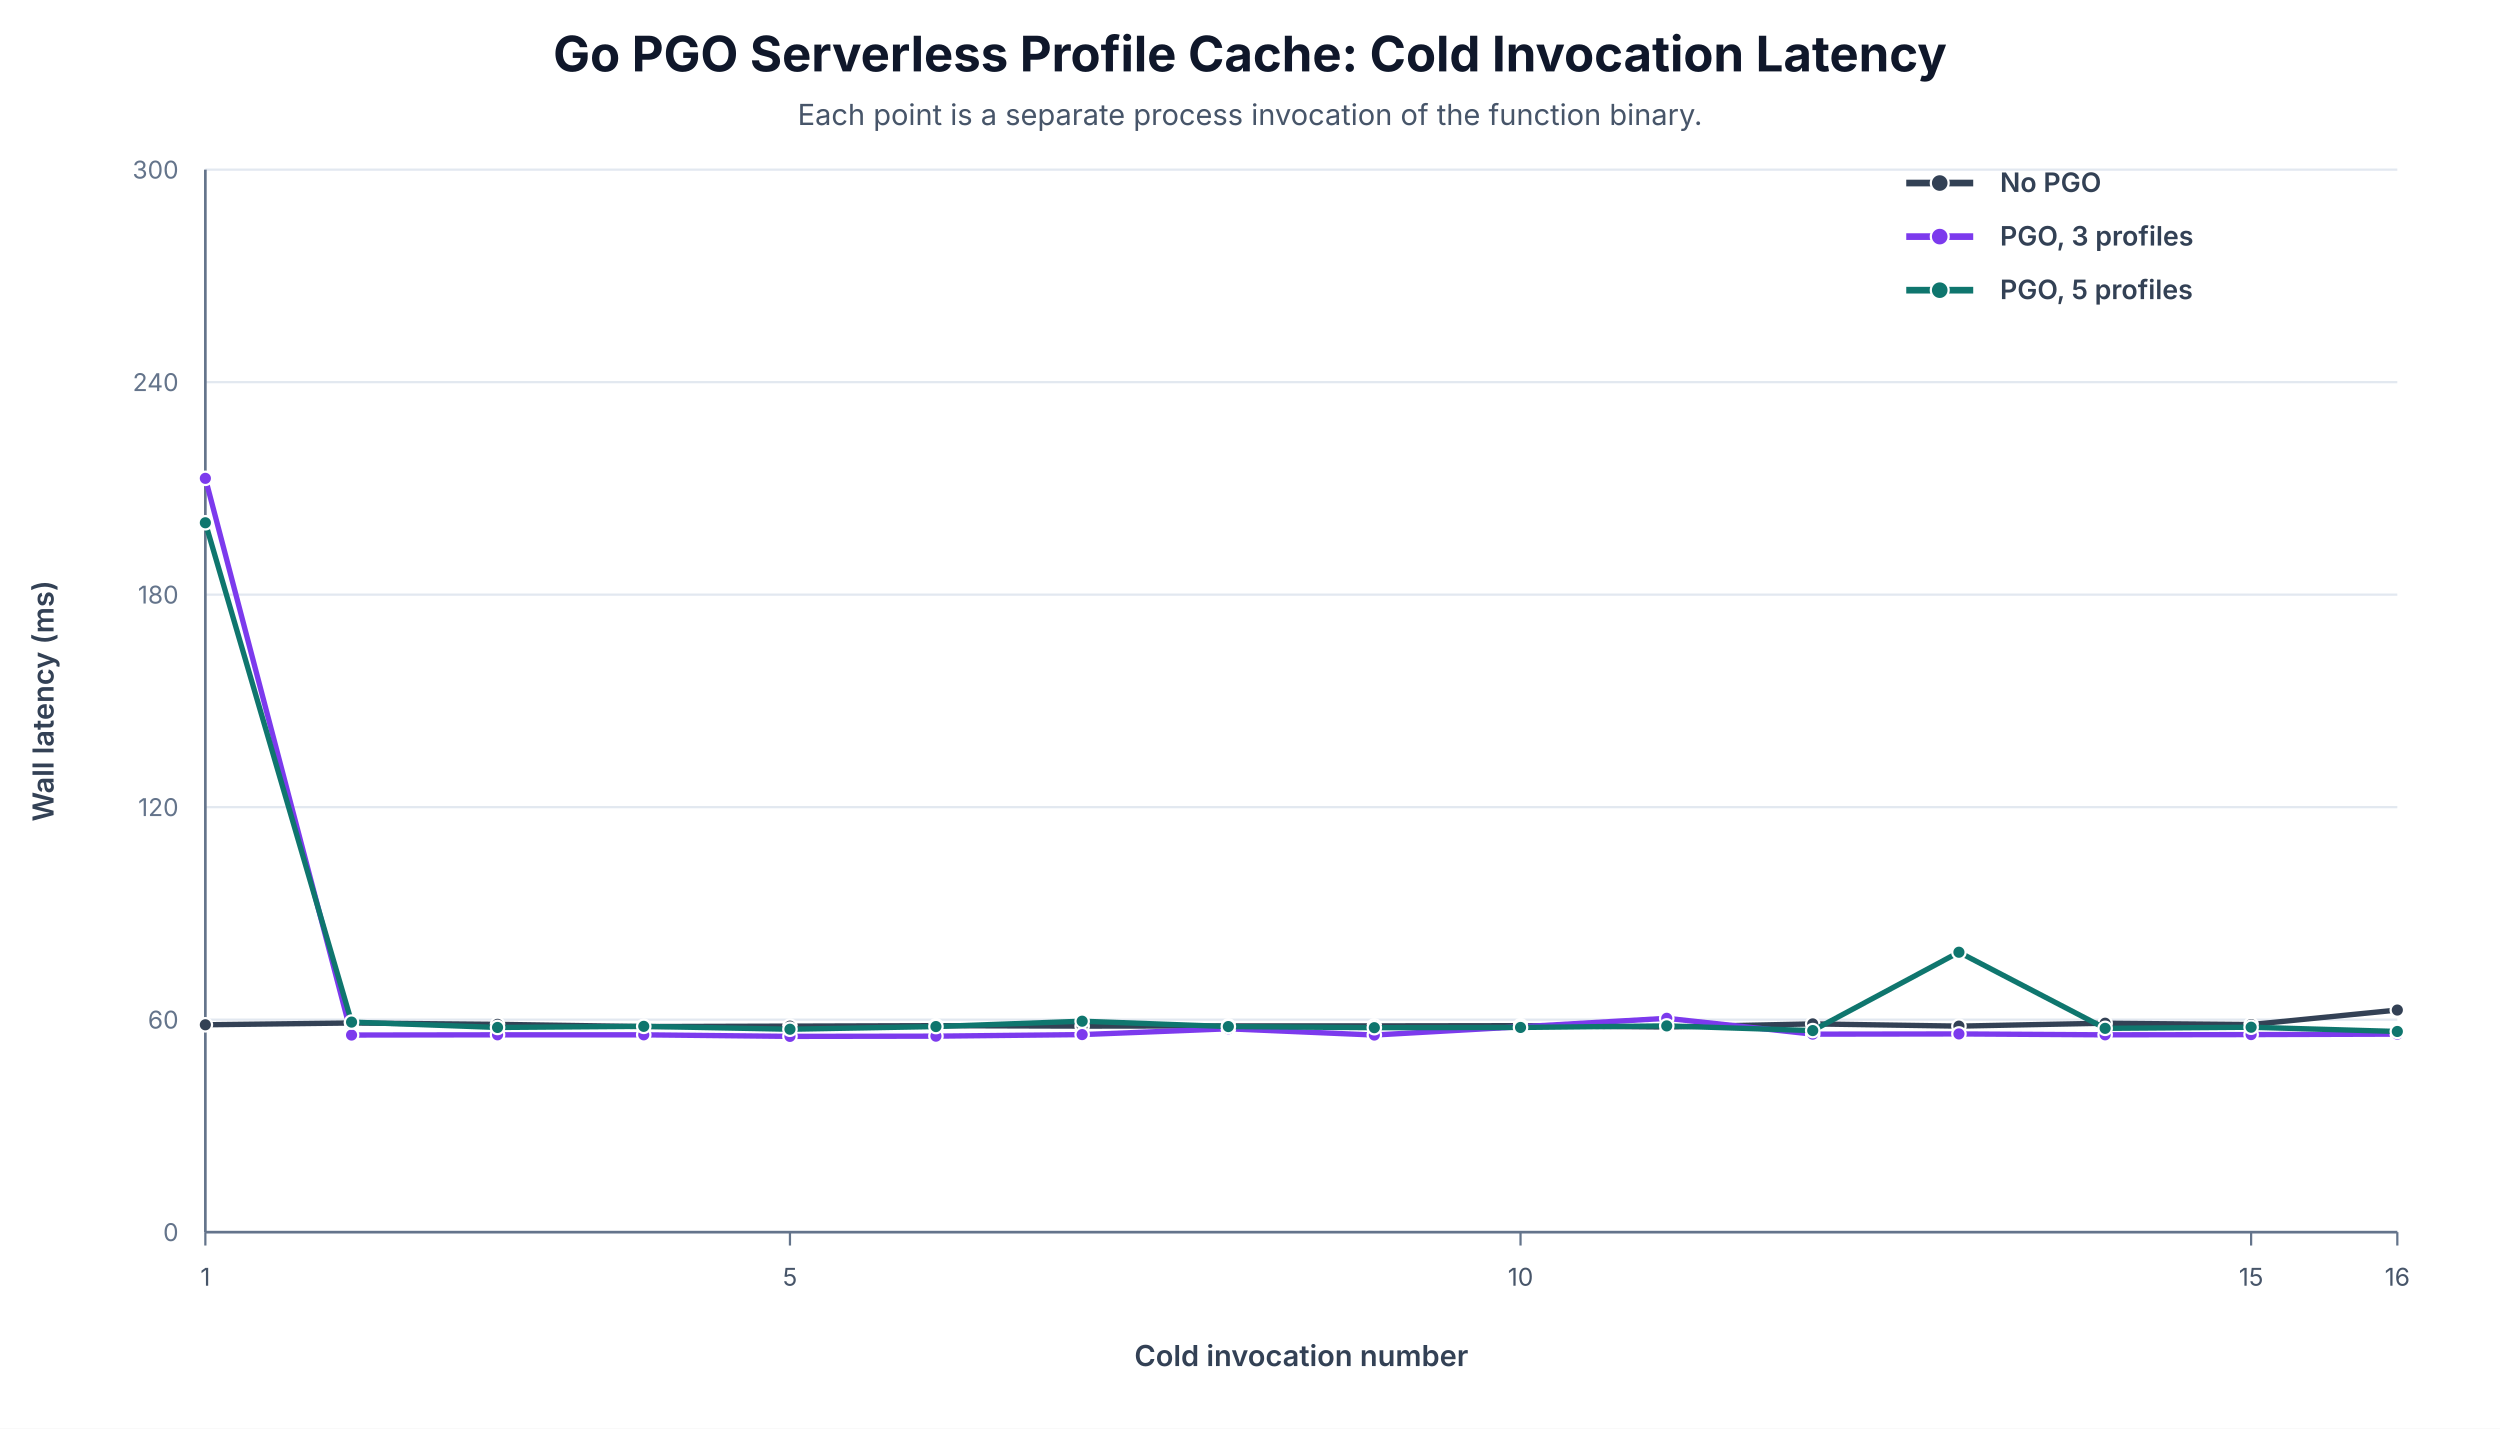
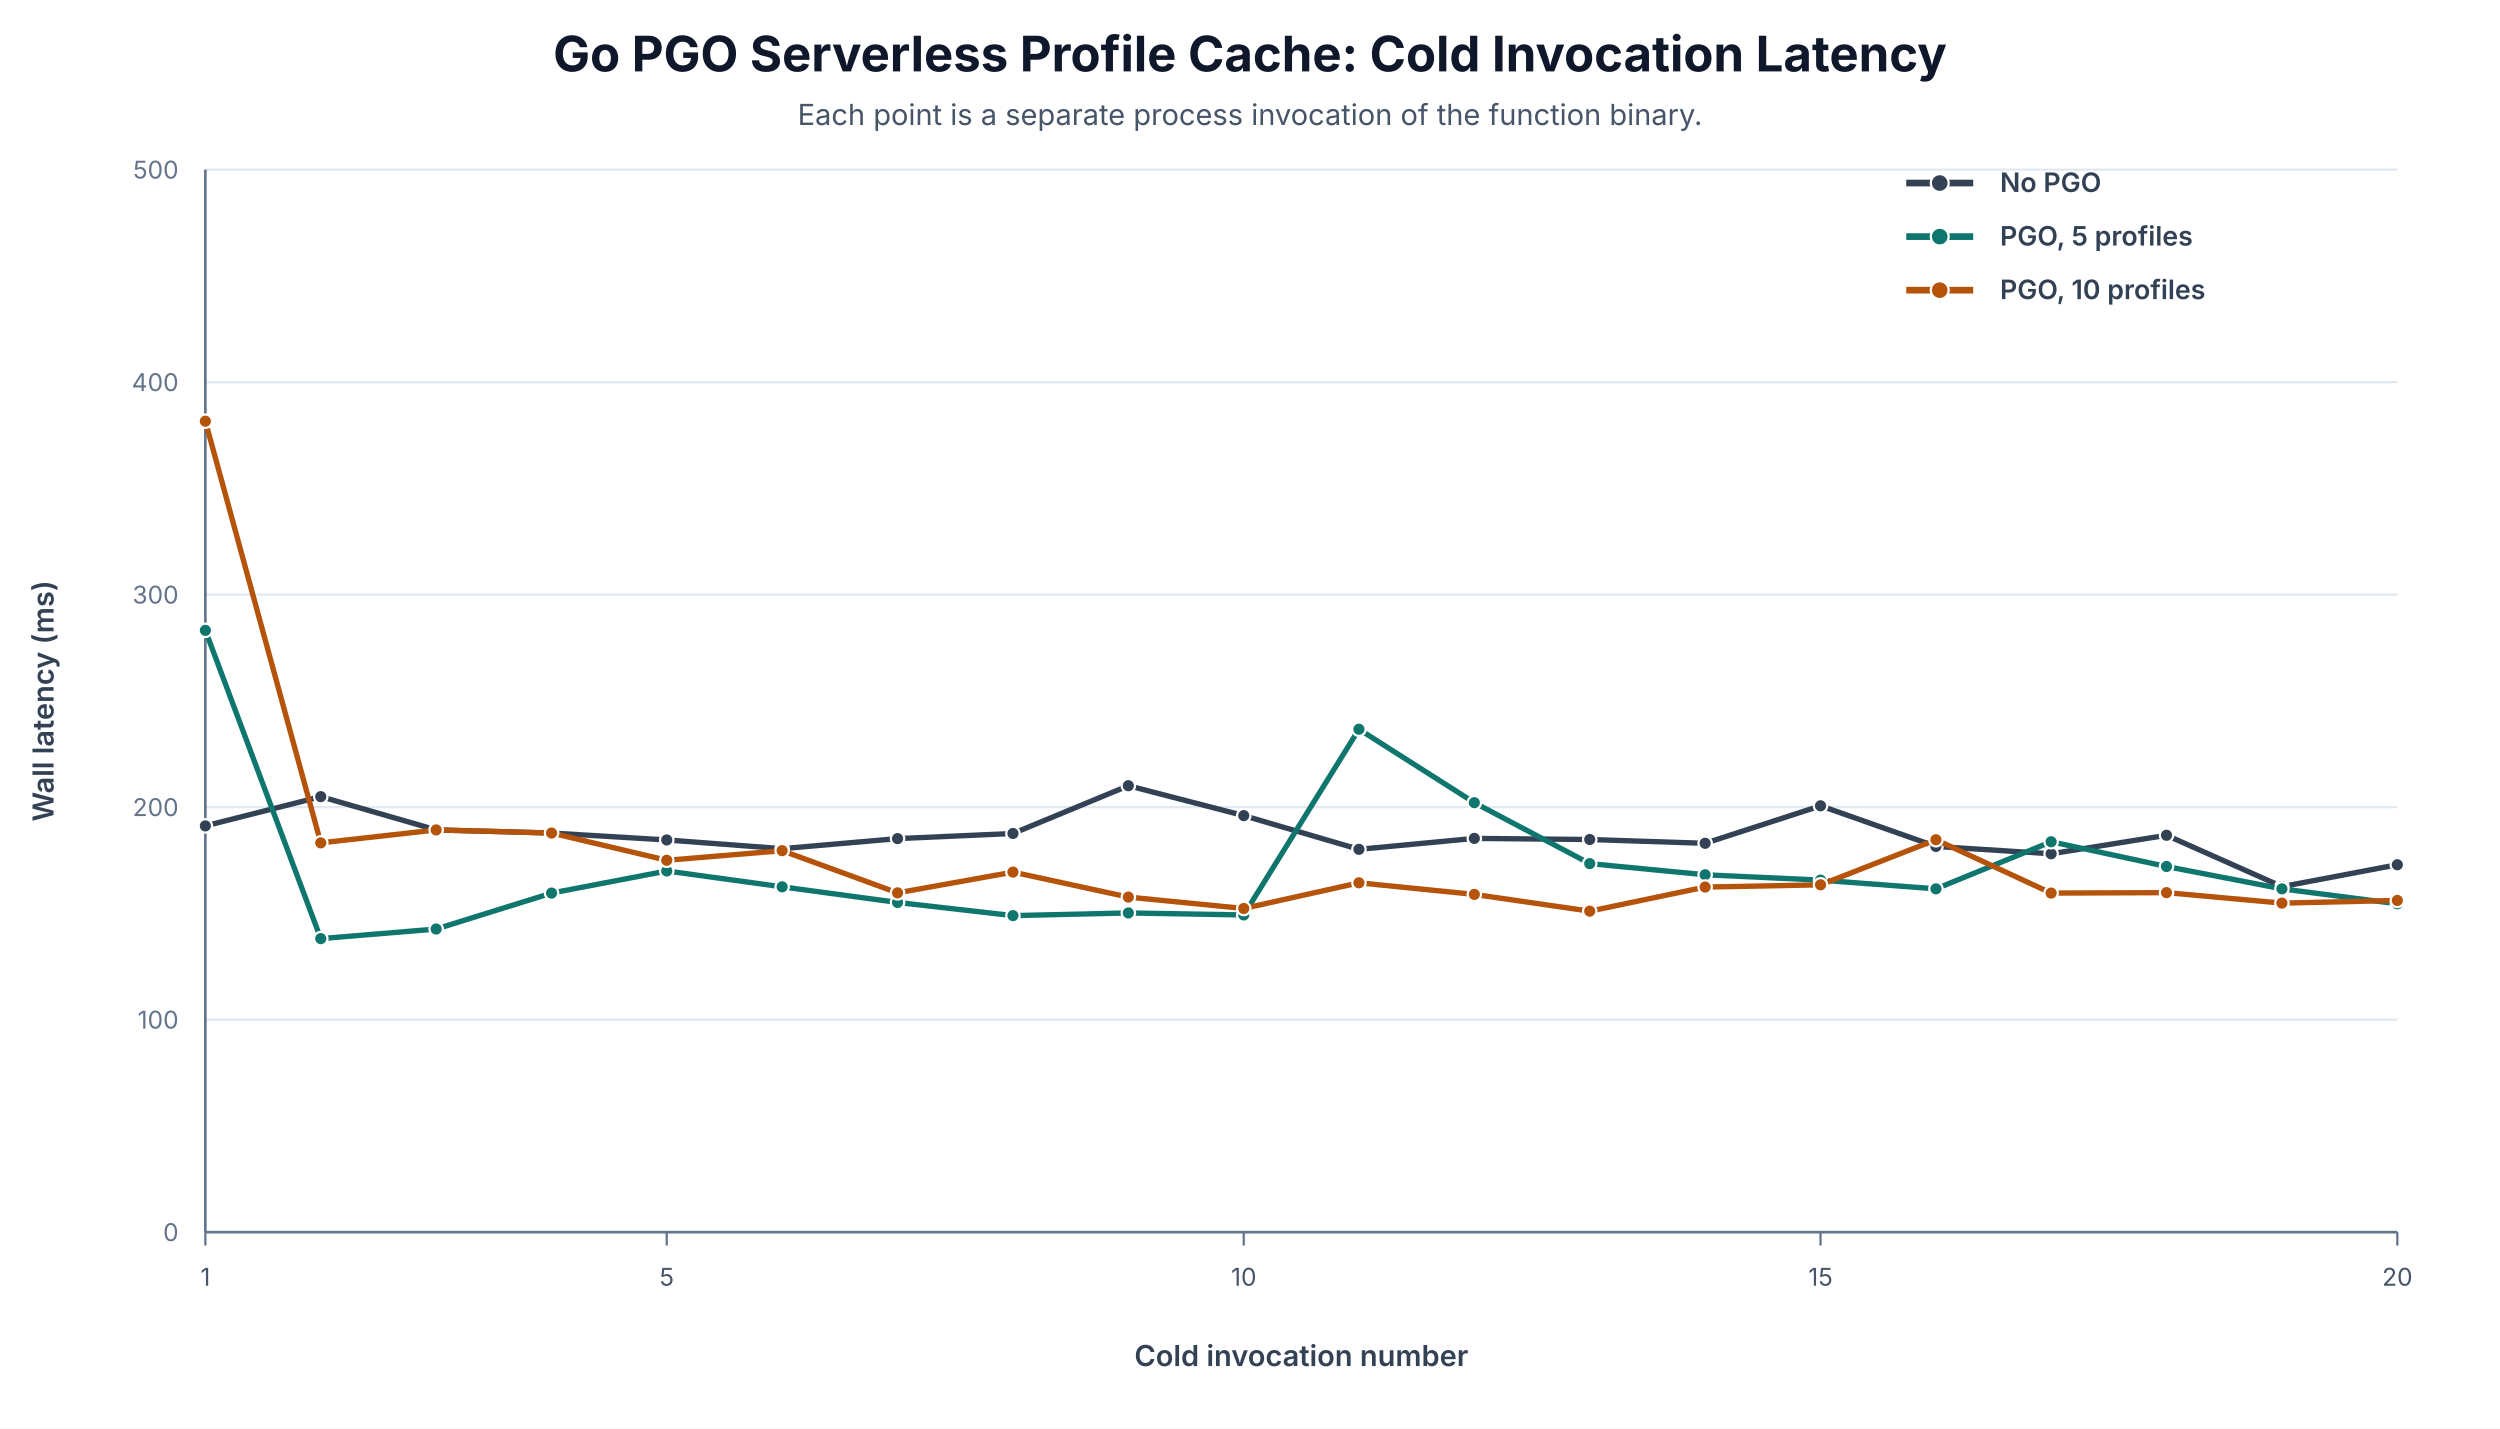
<svg xmlns="http://www.w3.org/2000/svg" width="1120" height="640" viewBox="0 0 1120 640" role="img" aria-label="Go PGO cold invocation latency">
  <rect width="100%" height="100%" fill="#ffffff" />
  <line x1="92.0" y1="552.0" x2="1074.0" y2="552.0" stroke="#e2e8f0" stroke-width="1" />
  <text x="80.0" y="556.0" text-anchor="end" font-family="Inter, ui-sans-serif, system-ui, -apple-system, BlinkMacSystemFont, Segoe UI, sans-serif" font-size="11" font-weight="400" fill="#64748b">0</text>
  <line x1="92.0" y1="456.8" x2="1074.0" y2="456.8" stroke="#e2e8f0" stroke-width="1" />
-   <text x="80.0" y="460.8" text-anchor="end" font-family="Inter, ui-sans-serif, system-ui, -apple-system, BlinkMacSystemFont, Segoe UI, sans-serif" font-size="11" font-weight="400" fill="#64748b">60</text>
+   <text x="80.0" y="460.8" text-anchor="end" font-family="Inter, ui-sans-serif, system-ui, -apple-system, BlinkMacSystemFont, Segoe UI, sans-serif" font-size="11" font-weight="400" fill="#64748b">100</text>
  <line x1="92.0" y1="361.6" x2="1074.0" y2="361.6" stroke="#e2e8f0" stroke-width="1" />
-   <text x="80.0" y="365.6" text-anchor="end" font-family="Inter, ui-sans-serif, system-ui, -apple-system, BlinkMacSystemFont, Segoe UI, sans-serif" font-size="11" font-weight="400" fill="#64748b">120</text>
+   <text x="80.0" y="365.6" text-anchor="end" font-family="Inter, ui-sans-serif, system-ui, -apple-system, BlinkMacSystemFont, Segoe UI, sans-serif" font-size="11" font-weight="400" fill="#64748b">200</text>
  <line x1="92.0" y1="266.4" x2="1074.0" y2="266.4" stroke="#e2e8f0" stroke-width="1" />
-   <text x="80.0" y="270.4" text-anchor="end" font-family="Inter, ui-sans-serif, system-ui, -apple-system, BlinkMacSystemFont, Segoe UI, sans-serif" font-size="11" font-weight="400" fill="#64748b">180</text>
+   <text x="80.0" y="270.4" text-anchor="end" font-family="Inter, ui-sans-serif, system-ui, -apple-system, BlinkMacSystemFont, Segoe UI, sans-serif" font-size="11" font-weight="400" fill="#64748b">300</text>
  <line x1="92.0" y1="171.2" x2="1074.0" y2="171.2" stroke="#e2e8f0" stroke-width="1" />
-   <text x="80.0" y="175.2" text-anchor="end" font-family="Inter, ui-sans-serif, system-ui, -apple-system, BlinkMacSystemFont, Segoe UI, sans-serif" font-size="11" font-weight="400" fill="#64748b">240</text>
+   <text x="80.0" y="175.2" text-anchor="end" font-family="Inter, ui-sans-serif, system-ui, -apple-system, BlinkMacSystemFont, Segoe UI, sans-serif" font-size="11" font-weight="400" fill="#64748b">400</text>
  <line x1="92.0" y1="76.0" x2="1074.0" y2="76.0" stroke="#e2e8f0" stroke-width="1" />
-   <text x="80.0" y="80.0" text-anchor="end" font-family="Inter, ui-sans-serif, system-ui, -apple-system, BlinkMacSystemFont, Segoe UI, sans-serif" font-size="11" font-weight="400" fill="#64748b">300</text>
+   <text x="80.0" y="80.0" text-anchor="end" font-family="Inter, ui-sans-serif, system-ui, -apple-system, BlinkMacSystemFont, Segoe UI, sans-serif" font-size="11" font-weight="400" fill="#64748b">500</text>
  <line x1="92.0" y1="76.0" x2="92.0" y2="552.0" stroke="#64748b" stroke-width="1.2" />
  <line x1="92.0" y1="552.0" x2="1074.0" y2="552.0" stroke="#64748b" stroke-width="1.2" />
  <text x="24.0" y="314.0" text-anchor="middle" font-family="Inter, ui-sans-serif, system-ui, -apple-system, BlinkMacSystemFont, Segoe UI, sans-serif" font-size="13" font-weight="600" fill="#334155" transform="rotate(-90 24.0 314.0)">Wall latency (ms)</text>
  <text x="560.0" y="32.0" text-anchor="middle" font-family="Inter, ui-sans-serif, system-ui, -apple-system, BlinkMacSystemFont, Segoe UI, sans-serif" font-size="22" font-weight="700" fill="#0f172a">Go PGO Serverless Profile Cache: Cold Invocation Latency</text>
  <text x="560.0" y="56.0" text-anchor="middle" font-family="Inter, ui-sans-serif, system-ui, -apple-system, BlinkMacSystemFont, Segoe UI, sans-serif" font-size="13" font-weight="400" fill="#475569">Each point is a separate process invocation of the function binary.</text>
-   <polyline points="92.0,459.1 157.5,458.3 222.9,458.9 288.4,459.9 353.9,459.7 419.3,459.5 484.8,459.7 550.3,459.6 615.7,459.6 681.2,459.5 746.7,460.1 812.1,458.7 877.6,459.7 943.1,458.4 1008.5,459.0 1074.0,452.5" fill="none" stroke="#334155" stroke-width="2.4" stroke-linejoin="round" stroke-linecap="round" />
-   <circle cx="92.0" cy="459.1" r="3.0" fill="#334155" stroke="#ffffff" stroke-width="1" />
-   <circle cx="157.5" cy="458.3" r="3.0" fill="#334155" stroke="#ffffff" stroke-width="1" />
-   <circle cx="222.9" cy="458.9" r="3.0" fill="#334155" stroke="#ffffff" stroke-width="1" />
-   <circle cx="288.4" cy="459.9" r="3.0" fill="#334155" stroke="#ffffff" stroke-width="1" />
-   <circle cx="353.9" cy="459.7" r="3.0" fill="#334155" stroke="#ffffff" stroke-width="1" />
-   <circle cx="419.3" cy="459.5" r="3.0" fill="#334155" stroke="#ffffff" stroke-width="1" />
-   <circle cx="484.8" cy="459.7" r="3.0" fill="#334155" stroke="#ffffff" stroke-width="1" />
-   <circle cx="550.3" cy="459.6" r="3.0" fill="#334155" stroke="#ffffff" stroke-width="1" />
-   <circle cx="615.7" cy="459.6" r="3.0" fill="#334155" stroke="#ffffff" stroke-width="1" />
-   <circle cx="681.2" cy="459.5" r="3.0" fill="#334155" stroke="#ffffff" stroke-width="1" />
-   <circle cx="746.7" cy="460.1" r="3.0" fill="#334155" stroke="#ffffff" stroke-width="1" />
-   <circle cx="812.1" cy="458.7" r="3.0" fill="#334155" stroke="#ffffff" stroke-width="1" />
-   <circle cx="877.6" cy="459.7" r="3.0" fill="#334155" stroke="#ffffff" stroke-width="1" />
-   <circle cx="943.1" cy="458.4" r="3.0" fill="#334155" stroke="#ffffff" stroke-width="1" />
-   <circle cx="1008.5" cy="459.0" r="3.0" fill="#334155" stroke="#ffffff" stroke-width="1" />
-   <circle cx="1074.0" cy="452.5" r="3.0" fill="#334155" stroke="#ffffff" stroke-width="1" />
-   <polyline points="92.0,214.3 157.5,463.7 222.9,463.6 288.4,463.6 353.9,464.3 419.3,464.2 484.8,463.5 550.3,460.9 615.7,463.7 681.2,460.0 746.7,456.2 812.1,463.3 877.6,463.2 943.1,463.6 1008.5,463.5 1074.0,463.3" fill="none" stroke="#7c3aed" stroke-width="2.4" stroke-linejoin="round" stroke-linecap="round" />
-   <circle cx="92.0" cy="214.3" r="3.0" fill="#7c3aed" stroke="#ffffff" stroke-width="1" />
-   <circle cx="157.5" cy="463.7" r="3.0" fill="#7c3aed" stroke="#ffffff" stroke-width="1" />
-   <circle cx="222.9" cy="463.6" r="3.0" fill="#7c3aed" stroke="#ffffff" stroke-width="1" />
-   <circle cx="288.4" cy="463.6" r="3.0" fill="#7c3aed" stroke="#ffffff" stroke-width="1" />
-   <circle cx="353.9" cy="464.3" r="3.0" fill="#7c3aed" stroke="#ffffff" stroke-width="1" />
-   <circle cx="419.3" cy="464.2" r="3.0" fill="#7c3aed" stroke="#ffffff" stroke-width="1" />
-   <circle cx="484.8" cy="463.5" r="3.0" fill="#7c3aed" stroke="#ffffff" stroke-width="1" />
-   <circle cx="550.3" cy="460.9" r="3.0" fill="#7c3aed" stroke="#ffffff" stroke-width="1" />
-   <circle cx="615.7" cy="463.7" r="3.0" fill="#7c3aed" stroke="#ffffff" stroke-width="1" />
-   <circle cx="681.2" cy="460.0" r="3.0" fill="#7c3aed" stroke="#ffffff" stroke-width="1" />
-   <circle cx="746.7" cy="456.2" r="3.0" fill="#7c3aed" stroke="#ffffff" stroke-width="1" />
-   <circle cx="812.1" cy="463.3" r="3.0" fill="#7c3aed" stroke="#ffffff" stroke-width="1" />
-   <circle cx="877.6" cy="463.2" r="3.0" fill="#7c3aed" stroke="#ffffff" stroke-width="1" />
-   <circle cx="943.1" cy="463.6" r="3.0" fill="#7c3aed" stroke="#ffffff" stroke-width="1" />
-   <circle cx="1008.5" cy="463.5" r="3.0" fill="#7c3aed" stroke="#ffffff" stroke-width="1" />
-   <circle cx="1074.0" cy="463.3" r="3.0" fill="#7c3aed" stroke="#ffffff" stroke-width="1" />
-   <polyline points="92.0,234.2 157.5,457.9 222.9,460.3 288.4,459.8 353.9,461.1 419.3,459.9 484.8,457.5 550.3,459.9 615.7,460.4 681.2,460.3 746.7,459.6 812.1,461.7 877.6,426.6 943.1,460.7 1008.5,460.2 1074.0,462.1" fill="none" stroke="#0f766e" stroke-width="2.4" stroke-linejoin="round" stroke-linecap="round" />
-   <circle cx="92.0" cy="234.2" r="3.0" fill="#0f766e" stroke="#ffffff" stroke-width="1" />
-   <circle cx="157.5" cy="457.9" r="3.0" fill="#0f766e" stroke="#ffffff" stroke-width="1" />
-   <circle cx="222.9" cy="460.3" r="3.0" fill="#0f766e" stroke="#ffffff" stroke-width="1" />
-   <circle cx="288.4" cy="459.8" r="3.0" fill="#0f766e" stroke="#ffffff" stroke-width="1" />
-   <circle cx="353.9" cy="461.1" r="3.0" fill="#0f766e" stroke="#ffffff" stroke-width="1" />
-   <circle cx="419.3" cy="459.9" r="3.0" fill="#0f766e" stroke="#ffffff" stroke-width="1" />
-   <circle cx="484.8" cy="457.5" r="3.0" fill="#0f766e" stroke="#ffffff" stroke-width="1" />
-   <circle cx="550.3" cy="459.9" r="3.0" fill="#0f766e" stroke="#ffffff" stroke-width="1" />
-   <circle cx="615.7" cy="460.4" r="3.0" fill="#0f766e" stroke="#ffffff" stroke-width="1" />
-   <circle cx="681.2" cy="460.3" r="3.0" fill="#0f766e" stroke="#ffffff" stroke-width="1" />
-   <circle cx="746.7" cy="459.6" r="3.0" fill="#0f766e" stroke="#ffffff" stroke-width="1" />
-   <circle cx="812.1" cy="461.7" r="3.0" fill="#0f766e" stroke="#ffffff" stroke-width="1" />
-   <circle cx="877.6" cy="426.6" r="3.0" fill="#0f766e" stroke="#ffffff" stroke-width="1" />
-   <circle cx="943.1" cy="460.7" r="3.0" fill="#0f766e" stroke="#ffffff" stroke-width="1" />
-   <circle cx="1008.5" cy="460.2" r="3.0" fill="#0f766e" stroke="#ffffff" stroke-width="1" />
-   <circle cx="1074.0" cy="462.1" r="3.0" fill="#0f766e" stroke="#ffffff" stroke-width="1" />
+   <polyline points="92.0,370.0 143.7,356.9 195.4,371.8 247.1,373.2 298.7,376.3 350.4,380.2 402.1,375.7 453.8,373.4 505.5,352.0 557.2,365.4 608.8,380.5 660.5,375.6 712.2,376.1 763.9,377.8 815.6,361.0 867.3,379.2 918.9,382.5 970.6,374.2 1022.3,397.2 1074.0,387.4" fill="none" stroke="#334155" stroke-width="2.4" stroke-linejoin="round" stroke-linecap="round" />
+   <circle cx="92.0" cy="370.0" r="3.0" fill="#334155" stroke="#ffffff" stroke-width="1" />
+   <circle cx="143.7" cy="356.9" r="3.0" fill="#334155" stroke="#ffffff" stroke-width="1" />
+   <circle cx="195.4" cy="371.8" r="3.0" fill="#334155" stroke="#ffffff" stroke-width="1" />
+   <circle cx="247.1" cy="373.2" r="3.0" fill="#334155" stroke="#ffffff" stroke-width="1" />
+   <circle cx="298.7" cy="376.3" r="3.0" fill="#334155" stroke="#ffffff" stroke-width="1" />
+   <circle cx="350.4" cy="380.2" r="3.0" fill="#334155" stroke="#ffffff" stroke-width="1" />
+   <circle cx="402.1" cy="375.7" r="3.0" fill="#334155" stroke="#ffffff" stroke-width="1" />
+   <circle cx="453.8" cy="373.4" r="3.0" fill="#334155" stroke="#ffffff" stroke-width="1" />
+   <circle cx="505.5" cy="352.0" r="3.0" fill="#334155" stroke="#ffffff" stroke-width="1" />
+   <circle cx="557.2" cy="365.4" r="3.0" fill="#334155" stroke="#ffffff" stroke-width="1" />
+   <circle cx="608.8" cy="380.5" r="3.0" fill="#334155" stroke="#ffffff" stroke-width="1" />
+   <circle cx="660.5" cy="375.6" r="3.0" fill="#334155" stroke="#ffffff" stroke-width="1" />
+   <circle cx="712.2" cy="376.1" r="3.0" fill="#334155" stroke="#ffffff" stroke-width="1" />
+   <circle cx="763.9" cy="377.8" r="3.0" fill="#334155" stroke="#ffffff" stroke-width="1" />
+   <circle cx="815.6" cy="361.0" r="3.0" fill="#334155" stroke="#ffffff" stroke-width="1" />
+   <circle cx="867.3" cy="379.2" r="3.0" fill="#334155" stroke="#ffffff" stroke-width="1" />
+   <circle cx="918.9" cy="382.5" r="3.0" fill="#334155" stroke="#ffffff" stroke-width="1" />
+   <circle cx="970.6" cy="374.2" r="3.0" fill="#334155" stroke="#ffffff" stroke-width="1" />
+   <circle cx="1022.3" cy="397.2" r="3.0" fill="#334155" stroke="#ffffff" stroke-width="1" />
+   <circle cx="1074.0" cy="387.4" r="3.0" fill="#334155" stroke="#ffffff" stroke-width="1" />
+   <polyline points="92.0,282.4 143.7,420.5 195.4,416.2 247.1,400.1 298.7,390.2 350.4,397.3 402.1,404.3 453.8,410.2 505.5,409.0 557.2,409.9 608.8,326.7 660.5,359.6 712.2,386.9 763.9,391.9 815.6,394.3 867.3,398.2 918.9,377.1 970.6,388.2 1022.3,398.2 1074.0,404.9" fill="none" stroke="#0f766e" stroke-width="2.4" stroke-linejoin="round" stroke-linecap="round" />
+   <circle cx="92.0" cy="282.4" r="3.0" fill="#0f766e" stroke="#ffffff" stroke-width="1" />
+   <circle cx="143.7" cy="420.5" r="3.0" fill="#0f766e" stroke="#ffffff" stroke-width="1" />
+   <circle cx="195.4" cy="416.2" r="3.0" fill="#0f766e" stroke="#ffffff" stroke-width="1" />
+   <circle cx="247.1" cy="400.1" r="3.0" fill="#0f766e" stroke="#ffffff" stroke-width="1" />
+   <circle cx="298.7" cy="390.2" r="3.0" fill="#0f766e" stroke="#ffffff" stroke-width="1" />
+   <circle cx="350.4" cy="397.3" r="3.0" fill="#0f766e" stroke="#ffffff" stroke-width="1" />
+   <circle cx="402.1" cy="404.3" r="3.0" fill="#0f766e" stroke="#ffffff" stroke-width="1" />
+   <circle cx="453.8" cy="410.2" r="3.0" fill="#0f766e" stroke="#ffffff" stroke-width="1" />
+   <circle cx="505.5" cy="409.0" r="3.0" fill="#0f766e" stroke="#ffffff" stroke-width="1" />
+   <circle cx="557.2" cy="409.9" r="3.0" fill="#0f766e" stroke="#ffffff" stroke-width="1" />
+   <circle cx="608.8" cy="326.7" r="3.0" fill="#0f766e" stroke="#ffffff" stroke-width="1" />
+   <circle cx="660.5" cy="359.6" r="3.0" fill="#0f766e" stroke="#ffffff" stroke-width="1" />
+   <circle cx="712.2" cy="386.9" r="3.0" fill="#0f766e" stroke="#ffffff" stroke-width="1" />
+   <circle cx="763.9" cy="391.9" r="3.0" fill="#0f766e" stroke="#ffffff" stroke-width="1" />
+   <circle cx="815.6" cy="394.3" r="3.0" fill="#0f766e" stroke="#ffffff" stroke-width="1" />
+   <circle cx="867.3" cy="398.2" r="3.0" fill="#0f766e" stroke="#ffffff" stroke-width="1" />
+   <circle cx="918.9" cy="377.1" r="3.0" fill="#0f766e" stroke="#ffffff" stroke-width="1" />
+   <circle cx="970.6" cy="388.2" r="3.0" fill="#0f766e" stroke="#ffffff" stroke-width="1" />
+   <circle cx="1022.3" cy="398.2" r="3.0" fill="#0f766e" stroke="#ffffff" stroke-width="1" />
+   <circle cx="1074.0" cy="404.9" r="3.0" fill="#0f766e" stroke="#ffffff" stroke-width="1" />
+   <polyline points="92.0,188.7 143.7,377.6 195.4,371.8 247.1,373.2 298.7,385.4 350.4,381.1 402.1,400.0 453.8,390.7 505.5,401.9 557.2,407.0 608.8,395.5 660.5,400.7 712.2,408.2 763.9,397.4 815.6,396.4 867.3,376.2 918.9,400.1 970.6,399.9 1022.3,404.6 1074.0,403.4" fill="none" stroke="#b45309" stroke-width="2.4" stroke-linejoin="round" stroke-linecap="round" />
+   <circle cx="92.0" cy="188.7" r="3.0" fill="#b45309" stroke="#ffffff" stroke-width="1" />
+   <circle cx="143.7" cy="377.6" r="3.0" fill="#b45309" stroke="#ffffff" stroke-width="1" />
+   <circle cx="195.4" cy="371.8" r="3.0" fill="#b45309" stroke="#ffffff" stroke-width="1" />
+   <circle cx="247.1" cy="373.2" r="3.0" fill="#b45309" stroke="#ffffff" stroke-width="1" />
+   <circle cx="298.7" cy="385.4" r="3.0" fill="#b45309" stroke="#ffffff" stroke-width="1" />
+   <circle cx="350.4" cy="381.1" r="3.0" fill="#b45309" stroke="#ffffff" stroke-width="1" />
+   <circle cx="402.1" cy="400.0" r="3.0" fill="#b45309" stroke="#ffffff" stroke-width="1" />
+   <circle cx="453.8" cy="390.7" r="3.0" fill="#b45309" stroke="#ffffff" stroke-width="1" />
+   <circle cx="505.5" cy="401.9" r="3.0" fill="#b45309" stroke="#ffffff" stroke-width="1" />
+   <circle cx="557.2" cy="407.0" r="3.0" fill="#b45309" stroke="#ffffff" stroke-width="1" />
+   <circle cx="608.8" cy="395.5" r="3.0" fill="#b45309" stroke="#ffffff" stroke-width="1" />
+   <circle cx="660.5" cy="400.7" r="3.0" fill="#b45309" stroke="#ffffff" stroke-width="1" />
+   <circle cx="712.2" cy="408.2" r="3.0" fill="#b45309" stroke="#ffffff" stroke-width="1" />
+   <circle cx="763.9" cy="397.4" r="3.0" fill="#b45309" stroke="#ffffff" stroke-width="1" />
+   <circle cx="815.6" cy="396.4" r="3.0" fill="#b45309" stroke="#ffffff" stroke-width="1" />
+   <circle cx="867.3" cy="376.2" r="3.0" fill="#b45309" stroke="#ffffff" stroke-width="1" />
+   <circle cx="918.9" cy="400.1" r="3.0" fill="#b45309" stroke="#ffffff" stroke-width="1" />
+   <circle cx="970.6" cy="399.9" r="3.0" fill="#b45309" stroke="#ffffff" stroke-width="1" />
+   <circle cx="1022.3" cy="404.6" r="3.0" fill="#b45309" stroke="#ffffff" stroke-width="1" />
+   <circle cx="1074.0" cy="403.4" r="3.0" fill="#b45309" stroke="#ffffff" stroke-width="1" />
  <line x1="92.0" y1="552.0" x2="92.0" y2="558.0" stroke="#64748b" stroke-width="1" />
  <text x="92.0" y="576.0" text-anchor="middle" font-family="Inter, ui-sans-serif, system-ui, -apple-system, BlinkMacSystemFont, Segoe UI, sans-serif" font-size="11" font-weight="400" fill="#475569">1</text>
-   <line x1="353.9" y1="552.0" x2="353.9" y2="558.0" stroke="#64748b" stroke-width="1" />
-   <text x="353.9" y="576.0" text-anchor="middle" font-family="Inter, ui-sans-serif, system-ui, -apple-system, BlinkMacSystemFont, Segoe UI, sans-serif" font-size="11" font-weight="400" fill="#475569">5</text>
-   <line x1="681.2" y1="552.0" x2="681.2" y2="558.0" stroke="#64748b" stroke-width="1" />
-   <text x="681.2" y="576.0" text-anchor="middle" font-family="Inter, ui-sans-serif, system-ui, -apple-system, BlinkMacSystemFont, Segoe UI, sans-serif" font-size="11" font-weight="400" fill="#475569">10</text>
-   <line x1="1008.5" y1="552.0" x2="1008.5" y2="558.0" stroke="#64748b" stroke-width="1" />
-   <text x="1008.5" y="576.0" text-anchor="middle" font-family="Inter, ui-sans-serif, system-ui, -apple-system, BlinkMacSystemFont, Segoe UI, sans-serif" font-size="11" font-weight="400" fill="#475569">15</text>
+   <line x1="298.7" y1="552.0" x2="298.7" y2="558.0" stroke="#64748b" stroke-width="1" />
+   <text x="298.7" y="576.0" text-anchor="middle" font-family="Inter, ui-sans-serif, system-ui, -apple-system, BlinkMacSystemFont, Segoe UI, sans-serif" font-size="11" font-weight="400" fill="#475569">5</text>
+   <line x1="557.2" y1="552.0" x2="557.2" y2="558.0" stroke="#64748b" stroke-width="1" />
+   <text x="557.2" y="576.0" text-anchor="middle" font-family="Inter, ui-sans-serif, system-ui, -apple-system, BlinkMacSystemFont, Segoe UI, sans-serif" font-size="11" font-weight="400" fill="#475569">10</text>
+   <line x1="815.6" y1="552.0" x2="815.6" y2="558.0" stroke="#64748b" stroke-width="1" />
+   <text x="815.6" y="576.0" text-anchor="middle" font-family="Inter, ui-sans-serif, system-ui, -apple-system, BlinkMacSystemFont, Segoe UI, sans-serif" font-size="11" font-weight="400" fill="#475569">15</text>
  <line x1="1074.0" y1="552.0" x2="1074.0" y2="558.0" stroke="#64748b" stroke-width="1" />
-   <text x="1074.0" y="576.0" text-anchor="middle" font-family="Inter, ui-sans-serif, system-ui, -apple-system, BlinkMacSystemFont, Segoe UI, sans-serif" font-size="11" font-weight="400" fill="#475569">16</text>
+   <text x="1074.0" y="576.0" text-anchor="middle" font-family="Inter, ui-sans-serif, system-ui, -apple-system, BlinkMacSystemFont, Segoe UI, sans-serif" font-size="11" font-weight="400" fill="#475569">20</text>
  <text x="583.0" y="612.0" text-anchor="middle" font-family="Inter, ui-sans-serif, system-ui, -apple-system, BlinkMacSystemFont, Segoe UI, sans-serif" font-size="13" font-weight="600" fill="#334155">Cold invocation number</text>
  <line x1="854.0" y1="82.0" x2="884.0" y2="82.0" stroke="#334155" stroke-width="3" />
  <circle cx="869.0" cy="82.0" r="4.0" fill="#334155" stroke="#ffffff" stroke-width="1" />
  <text x="896.0" y="86.0" text-anchor="start" font-family="Inter, ui-sans-serif, system-ui, -apple-system, BlinkMacSystemFont, Segoe UI, sans-serif" font-size="12" font-weight="600" fill="#334155">No PGO</text>
-   <line x1="854.0" y1="106.0" x2="884.0" y2="106.0" stroke="#7c3aed" stroke-width="3" />
-   <circle cx="869.0" cy="106.0" r="4.0" fill="#7c3aed" stroke="#ffffff" stroke-width="1" />
-   <text x="896.0" y="110.0" text-anchor="start" font-family="Inter, ui-sans-serif, system-ui, -apple-system, BlinkMacSystemFont, Segoe UI, sans-serif" font-size="12" font-weight="600" fill="#334155">PGO, 3 profiles</text>
-   <line x1="854.0" y1="130.0" x2="884.0" y2="130.0" stroke="#0f766e" stroke-width="3" />
-   <circle cx="869.0" cy="130.0" r="4.0" fill="#0f766e" stroke="#ffffff" stroke-width="1" />
-   <text x="896.0" y="134.0" text-anchor="start" font-family="Inter, ui-sans-serif, system-ui, -apple-system, BlinkMacSystemFont, Segoe UI, sans-serif" font-size="12" font-weight="600" fill="#334155">PGO, 5 profiles</text>
+   <line x1="854.0" y1="106.0" x2="884.0" y2="106.0" stroke="#0f766e" stroke-width="3" />
+   <circle cx="869.0" cy="106.0" r="4.0" fill="#0f766e" stroke="#ffffff" stroke-width="1" />
+   <text x="896.0" y="110.0" text-anchor="start" font-family="Inter, ui-sans-serif, system-ui, -apple-system, BlinkMacSystemFont, Segoe UI, sans-serif" font-size="12" font-weight="600" fill="#334155">PGO, 5 profiles</text>
+   <line x1="854.0" y1="130.0" x2="884.0" y2="130.0" stroke="#b45309" stroke-width="3" />
+   <circle cx="869.0" cy="130.0" r="4.0" fill="#b45309" stroke="#ffffff" stroke-width="1" />
+   <text x="896.0" y="134.0" text-anchor="start" font-family="Inter, ui-sans-serif, system-ui, -apple-system, BlinkMacSystemFont, Segoe UI, sans-serif" font-size="12" font-weight="600" fill="#334155">PGO, 10 profiles</text>
</svg>
